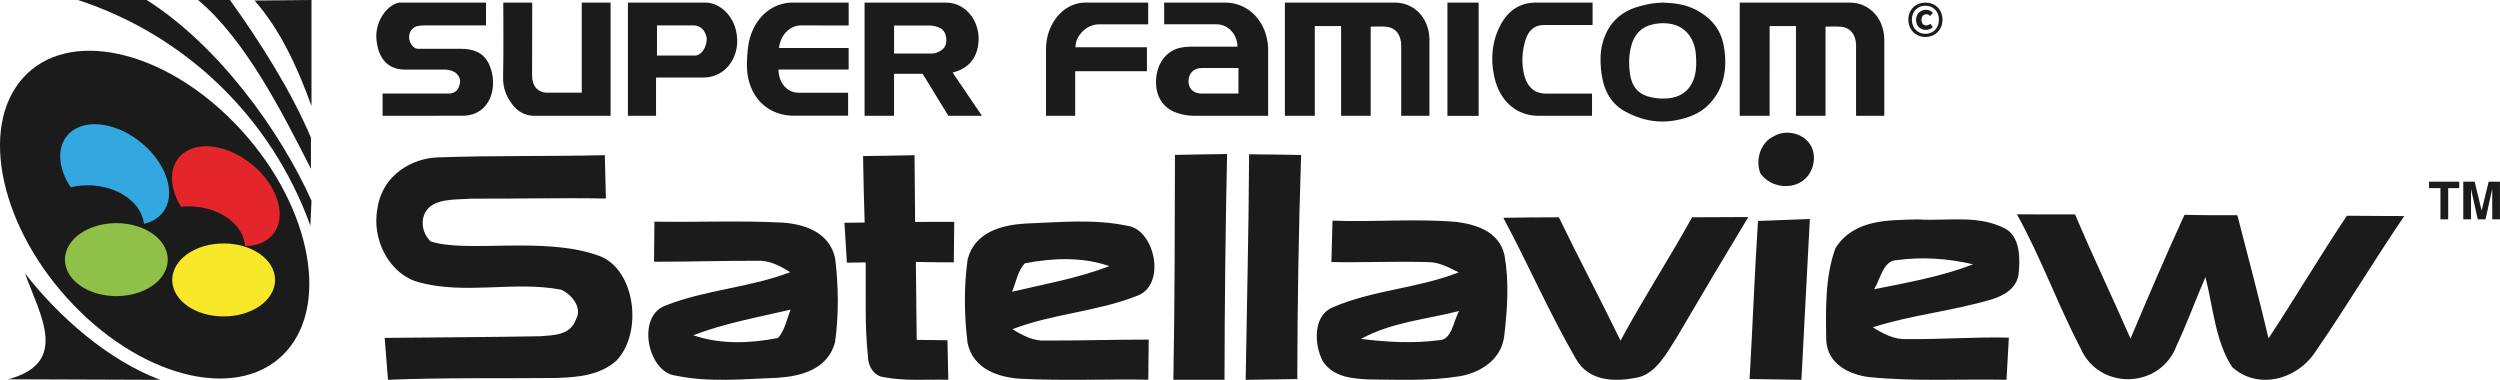
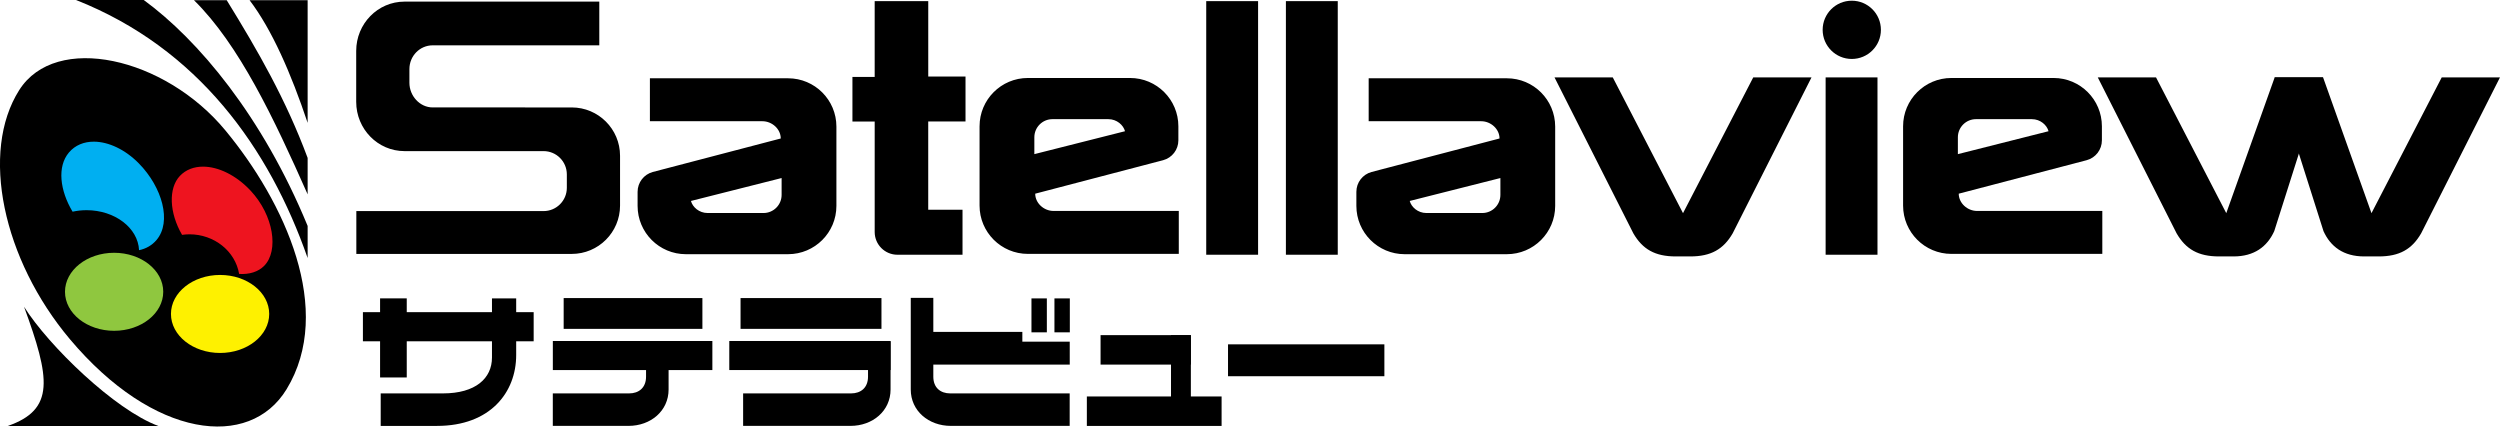
- <svg xmlns="http://www.w3.org/2000/svg" viewBox="0 0 186.826 28.385">
-   <g fill="#1b1b1b">
-     <path d="M64.497 11.663c1.282-.014 2.564-.038 3.847-.066.008 1.661.032 3.322.044 4.987.973-.005 1.945-.009 2.922-.005-.012 1.008-.024 2.02-.032 3.028-.945-.005-1.889-.014-2.834-.033.016 1.945.044 3.885.06 5.825l2.299.028c.02.984.04 1.968.064 2.953-1.612-.038-3.244.114-4.843-.199-.639-.071-1.146-.729-1.154-1.486-.265-2.347-.145-4.722-.177-7.084-.47.005-.937.009-1.403.019-.056-.994-.121-1.987-.185-2.981.502-.005 1.009-.014 1.511-.019a304.578 304.578 0 0 1-.119-4.967zm23.309-.086c1.298-.024 2.593-.057 3.895-.066a839.678 839.678 0 0 0-.193 16.874 541.233 541.233 0 0 0-3.823-.005c.105-5.598.105-11.2.121-16.803zm5.539-.047c1.294.009 2.589.028 3.887.052a540.326 540.326 0 0 0-.285 16.746c-1.286.024-2.572.033-3.859.057.088-5.617.233-11.234.257-16.855zm39.185-1.333c1.158-.724 3.155-.028 3.019 1.784-.229 2.224-2.91 2.484-3.995.979-.41-1.079.056-2.332.976-2.763zM28.217 15.523c.374-2.461 2.597-3.719 4.546-3.762 4.144-.151 8.292-.062 12.436-.166.024 1.079.056 2.158.08 3.241-3.364-.066-6.729.028-10.097.009-.9.085-2.667-.057-3.302.875-.405.54-.46 1.562.299 2.319 2.652.885 8.405-.388 12.456 1.032 2.81.866 3.489 5.735 1.419 7.893-1.27 1.117-2.946 1.226-4.474 1.282-4.192.047-8.389-.038-12.585.137-.084-1.046-.161-2.091-.249-3.132 3.871-.038 7.741-.057 11.612-.123.953-.085 2.263-.033 2.693-1.282.506-.918-.43-1.907-1.113-2.196-3.517-.677-7.159.402-10.652-.563-2.08-.543-3.567-3.075-3.069-5.564zm71.362.965c3.099.123 6.206-.17 9.297.099 1.375.189 3.139.667 3.553 2.475.354 1.945.221 3.979-.004 5.934-.173 1.926-1.865 2.858-3.304 3.114-2.267.374-4.562.265-6.841.246-1.19-.066-2.597-.147-3.404-1.325-.699-1.273-.744-3.421.667-4.041 3.051-1.334 6.383-1.424 9.47-2.636-.732-.364-1.479-.771-2.291-.767-2.408-.071-4.819.043-7.227-.005l.084-3.094m2.13 8.839c1.929.237 3.891.355 5.824.095.989-.014 1.065-1.438 1.515-2.181-2.455.629-5.032.823-7.339 2.086zm10.636-9.051c1.383-.024 2.765-.038 4.148-.038 1.503 3.095 3.103 6.123 4.61 9.218 1.692-3.147 3.626-6.095 5.346-9.218 1.399 0 2.802-.009 4.204-.019a743.423 743.423 0 0 0-5.326 8.957c-.78 1.235-1.588 2.759-2.982 3.043-1.58.312-3.618.35-4.598-1.438-1.958-3.383-3.549-7.041-5.402-10.505zm19.032.236c1.29-.052 2.581-.099 3.875-.147-.221 4.003-.414 8.011-.631 12.019a560.334 560.334 0 0 0-3.875-.062c.233-3.936.37-7.877.631-11.81zm5.784 2.037c1.399-2.21 4.044-2.087 6.146-2.153 2.179.147 4.514-.383 6.564.7 1.085.601 1.113 2.205.977 3.407-.165 1.103-1.15 1.59-1.961 1.855-2.946.885-5.997 1.164-8.931 2.101.784.497 1.624.927 2.536.88 2.54.033 5.085-.17 7.629-.109-.06 1.05-.117 2.101-.173 3.151-3.429-.071-6.869.147-10.286-.203-1.351-.17-3.139-.913-3.187-2.811-.038-2.271-.086-4.694.686-6.818m2.898 3.066c2.48-.502 4.988-.932 7.388-1.864-1.869-.44-3.798-.568-5.692-.312-1.013.014-1.222 1.391-1.696 2.176zm10.667-5.601c1.447.009 2.894.014 4.345.009 1.322 3.128 2.785 6.17 4.144 9.279 1.31-3.104 2.633-6.199 4.032-9.246 1.314.028 2.633.038 3.951.028.8 3.057 1.596 6.118 2.331 9.199 1.994-3.019 3.847-6.161 5.856-9.161 1.427.009 2.858.024 4.289.024-2.267 3.317-4.341 6.809-6.624 10.112-1.407 2.172-4.369 2.882-6.238 1.173-1.262-1.916-1.419-4.472-1.998-6.724-.736 1.694-1.371 3.445-2.15 5.11-1.21 3.256-5.76 3.374-7.159.26-1.712-3.277-2.986-6.84-4.779-10.063zm-78.411 3.351c.547-2.082 2.649-2.546 4.253-2.655 2.552-.095 5.145-.369 7.669.161 2.05.251 2.942 4.363.796 5.214-3.043 1.211-6.311 1.344-9.369 2.513.768.483 1.592.909 2.484.852 2.564.009 5.129-.076 7.693-.071-.012.998-.02 1.997-.028 2.995-3.195-.052-6.391.095-9.582-.071-1.527-.104-3.481-.658-3.923-2.655-.254-2.072-.286-4.216.007-6.283m4.273.312c-.523.544-.659 1.41-.957 2.125 2.436-.573 4.908-1.008 7.275-1.916-2.046-.706-4.236-.607-6.318-.209zm-14.186 5.897c-.547 2.082-2.649 2.546-4.253 2.655-2.552.095-5.145.369-7.669-.161-2.05-.251-2.942-4.363-.796-5.214 3.043-1.211 6.311-1.344 9.369-2.513-.768-.483-1.592-.909-2.484-.852-2.564-.009-5.129.076-7.693.071.012-.998.02-1.997.028-2.995 3.195.052 6.391-.095 9.582.071 1.527.104 3.481.658 3.923 2.655.254 2.072.286 4.216-.007 6.283m-4.273-.312c.523-.544.659-1.41.957-2.125-2.436.573-4.908 1.008-7.275 1.916 2.045.706 4.236.607 6.318.209zM183.778 14.059h-.823v2.333h-.58v-2.333h-.853v-.483h2.256v.483zm3.048 2.333h-.58v-2.287l-.502 2.287h-.58l-.503-2.276v2.276h-.58v-2.816h.848l.523 2.156.529-2.156h.843v2.816z" />
+ <svg xmlns="http://www.w3.org/2000/svg" height="535.971" viewBox="0 0 166.235 28.362" width="3141.441">
+   <path d="M24.131 20.757h11.354v1.937H24.131z" />
+   <path d="M25.273 19.84h1.773v5.259h-1.773z" />
+   <path d="M32.713 23.774V19.84h1.61v3.77c0 2.482-1.727 4.71-5.259 4.71h-3.75v-2.161h4.138c2.174 0 3.261-1.004 3.261-2.385zM42.958 24.332v.717c0 .731-.477 1.11-1.125 1.11h-5.075v2.16h5.032c1.482 0 2.667-1 2.667-2.416v-2.047M37.48 19.82h9.225v2.047H37.48z" />
+   <path d="M36.76 22.674h10.608v1.932H36.76zM57.718 24.332v.717c0 .731-.477 1.11-1.125 1.11h-7.18v2.16h7.137c1.482 0 2.667-1 2.667-2.416v-3.229" />
+   <path d="M48.493 22.674h10.724v1.932H48.493zM49.242 19.82h9.37v2.047h-9.37zM67.98 22.069h-6.768V24h6.768z" />
+   <path d="M62.06 19.806v5.243c0 .731.476 1.11 1.124 1.11h7.943v2.16h-7.9c-1.482 0-2.667-1-2.667-2.416v-6.097" />
+   <path d="M71.131 22.721h-9.919v1.524h9.92zM68.586 19.84h1.023v2.256h-1.023zM70.114 19.84h1.023v2.256h-1.023zM72.269 26.363h8.96v1.957h-8.96zM73.181 22.286h6.004v1.957h-6.004z" />
+   <path d="M77.865 22.286h1.32v5.035h-1.32zM81.656 22.897h10.397v2.12H81.656z" />
+   <g transform="translate(102.226 -78.227) scale(.43061)">
+     <path d="M-149.112 198.256a7.46 7.46 0 0 1 7.46 7.46v7.7a7.46 7.46 0 0 1-7.46 7.46h-33.262v-6.615h28.911a3.594 3.594 0 0 0 3.594-3.594v-2.071a3.594 3.594 0 0 0-3.594-3.595h-21.473c-4.12 0-7.459-3.409-7.459-7.613v-7.86c0-4.205 3.34-7.613 7.459-7.613h30.08v6.75h-25.729c-1.985 0-3.594 1.643-3.594 3.67v2.113c0 2.026 1.61 3.807 3.594 3.807h7.967zM-137.042 193.755v6.63h17.375c1.483 0 2.83 1.197 2.83 2.666l-19.752 5.17a3.176 3.176 0 0 0-2.354 3.067v2.17a7.46 7.46 0 0 0 7.459 7.46l15.784-.001a7.459 7.459 0 0 0 7.458-7.46v-12.243c0-4.12-3.34-7.459-7.46-7.459zm20.339 15.403v2.602a2.8 2.8 0 0 1-2.8 2.8h-8.619c-1.335 0-2.331-.926-2.582-1.863zM-94.063 200.427h5.758v-6.945h-5.754V181.84h-8.273v11.708h-3.435v6.88h3.436v17.062a3.512 3.512 0 0 0 3.512 3.512h10.051v-6.949l-5.295-.004zM-55.372 220.87v-6.63h-19.34c-1.483 0-2.83-1.196-2.83-2.666l19.752-5.17a3.176 3.176 0 0 0 2.354-3.067v-2.17a7.46 7.46 0 0 0-7.46-7.459h-15.783a7.459 7.459 0 0 0-7.458 7.46v12.243c0 4.12 3.34 7.46 7.46 7.46zm-22.304-15.403v-2.602a2.8 2.8 0 0 1 2.8-2.8h8.619c1.335 0 2.331.927 2.582 1.863zM-51.135 181.84h8.008v39.162h-8.008zM-38.832 181.84h8.008v39.162h-8.008zM-26.05 193.755v6.63h17.376c1.483 0 2.83 1.197 2.83 2.666l-19.752 5.17a3.176 3.176 0 0 0-2.354 3.067v2.17a7.46 7.46 0 0 0 7.459 7.46l15.783-.001a7.459 7.459 0 0 0 7.458-7.46v-12.243c0-4.12-3.34-7.459-7.459-7.459zm20.34 15.403v2.602a2.8 2.8 0 0 1-2.8 2.8h-8.62c-1.334 0-2.33-.926-2.581-1.863zM21.365 221.263c-3.187 0-5.123-1.104-6.548-3.572L2.646 193.614h8.996l10.848 20.968 10.847-20.968h8.996l-12.17 24.077c-1.426 2.468-3.362 3.572-6.549 3.572H22.49zM44.512 193.614h8.008v27.388h-8.008z" />
+     <circle cx="48.551" cy="186.272" r="4.498" />
+     <path d="M87.238 220.87v-6.63h-19.34c-1.483 0-2.83-1.196-2.83-2.666l19.752-5.17a3.176 3.176 0 0 0 2.354-3.067v-2.17a7.46 7.46 0 0 0-7.459-7.459H63.932a7.459 7.459 0 0 0-7.458 7.46v12.243c0 4.12 3.34 7.46 7.459 7.46zm-22.304-15.403v-2.602a2.8 2.8 0 0 1 2.8-2.8h8.62c1.334 0 2.33.927 2.581 1.863zM105.254 221.263c-3.187 0-5.123-1.104-6.548-3.572l-12.171-24.077h8.996l10.848 20.968 7.474-20.968h7.475l-7.541 23.746c-1.094 2.403-3.097 3.903-6.284 3.903h-1.124z" />
+     <path d="M129.926 221.263c3.188 0 5.124-1.104 6.549-3.572l12.17-24.077h-8.995l-10.848 20.968-7.474-20.968h-7.475l7.54 23.746c1.095 2.403 3.097 3.903 6.285 3.903h1.124z" />
  </g>
-   <path d="M23.194 16.863C20.261 8.755 13.851 2.625 5.828 0h5.136c5.403 3.431 9.996 9.834 12.315 14.998l-.085 1.865zM19.019.04c1.912 2.145 3.246 5.071 4.259 7.881V0l-4.259.04zM14.803 0h2.381c2.219 3.08 4.594 6.824 6.053 10.288v2.328C21.038 8.286 18.311 2.94 14.803 0zM.61 28.344c4.604-1.231 2.392-4.769 1.253-7.921 2.527 3.254 6.214 6.493 10.103 7.962L.61 28.344z" fill="#1b1b1b" />
-   <path d="M17.607 9.275c5.437 5.637 7.14 13.238 3.798 16.973-3.339 3.737-10.457 2.195-15.896-3.442C.072 17.167-1.63 9.568 1.711 5.831c3.34-3.735 10.457-2.195 15.896 3.444z" fill="#1b1b1b" />
-   <path d="M20.545 16.759c-.513 1.539-2.573 1.845-4.6.683-2.027-1.163-3.251-3.353-2.738-4.891s2.573-1.845 4.6-.683 3.251 3.351 2.738 4.89" fill="#e4262a" />
-   <path d="M20.319 16.687c-.271.8-.988 1.22-1.978 1.227-.681 0-1.478-.215-2.275-.673-1.654-.943-2.746-2.62-2.738-3.939 0-.24.034-.468.105-.678.271-.801.988-1.22 1.977-1.228.681 0 1.478.215 2.276.673 1.654.942 2.746 2.618 2.737 3.937 0 .24-.035.467-.105.679l.453.144c.087-.263.128-.54.128-.823-.008-1.556-1.198-3.316-2.973-4.339-.861-.493-1.734-.736-2.517-.737-1.126-.007-2.095.531-2.43 1.549-.088.262-.129.54-.129.823.008 1.557 1.198 3.316 2.973 4.341.86.493 1.733.736 2.516.737 1.126.007 2.095-.531 2.431-1.549l-.451-.144z" fill="#e4262a" />
-   <path d="M18.111 18.58c0 1.629-1.796 2.949-4.014 2.949s-4.014-1.319-4.014-2.948c-.002-1.629 1.796-2.949 4.012-2.949 2.218-.002 4.016 1.319 4.016 2.948" fill="#1b1b1b" />
-   <path d="M17.894 18.58c0 .735-.404 1.411-1.089 1.916-.684.503-1.644.822-2.708.822-1.065 0-2.025-.318-2.709-.821-.685-.504-1.089-1.18-1.089-1.915 0-.736.404-1.412 1.089-1.917.684-.503 1.643-.821 2.707-.821 1.066 0 2.026.318 2.71.821.685.504 1.089 1.18 1.089 1.915h.433c-.014-1.795-1.936-3.156-4.232-3.159-2.292.003-4.214 1.363-4.228 3.161.014 1.796 1.936 3.156 4.23 3.159 2.295-.003 4.216-1.365 4.23-3.161h-.433z" fill="#1b1b1b" />
-   <path d="M20.367 20.919c0 1.403-1.635 2.541-3.652 2.541-2.019 0-3.654-1.138-3.654-2.539 0-1.403 1.635-2.541 3.652-2.541s3.654 1.136 3.654 2.539" fill="#f7e82a" />
-   <path d="M20.176 20.919c0 .627-.364 1.208-.989 1.644-.623.434-1.5.71-2.471.71-.973 0-1.85-.275-2.473-.709-.625-.436-.989-1.016-.989-1.642 0-.627.364-1.208.989-1.644.623-.434 1.5-.71 2.472-.71s1.849.275 2.473.709c.623.435.988 1.015.988 1.642h.383c-.016-1.561-1.767-2.725-3.846-2.726-2.079.001-3.828 1.167-3.844 2.728.016 1.559 1.765 2.725 3.846 2.726 2.079-.001 3.828-1.167 3.844-2.728h-.383z" fill="#f7e82a" />
-   <path d="M12.278 15.158c-.519 1.552-2.602 1.859-4.652.689-2.049-1.171-3.289-3.378-2.77-4.928.519-1.552 2.602-1.861 4.652-.691 2.049 1.171 3.291 3.378 2.77 4.93" fill="#33a8e0" />
-   <path d="M12.05 15.085c-.274.807-.999 1.23-2 1.237-.689 0-1.496-.217-2.303-.678-1.673-.949-2.777-2.641-2.769-3.969 0-.241.035-.47.106-.682.274-.808 1-1.231 2.001-1.239.689 0 1.494.217 2.301.678 1.672.949 2.778 2.64 2.769 3.968a2.14 2.14 0 0 1-.105.685l.457.146c.089-.265.13-.545.13-.831-.008-1.57-1.214-3.344-3.008-4.375-.87-.497-1.752-.742-2.544-.742-1.139-.007-2.119.535-2.458 1.563-.089.264-.13.544-.13.829.008 1.569 1.213 3.344 3.007 4.375.871.497 1.754.742 2.545.743 1.138.007 2.118-.535 2.457-1.561l-.456-.147z" fill="#33a8e0" />
-   <path d="M10.561 17.008c0 1.629-1.796 2.949-4.014 2.949s-4.014-1.321-4.014-2.949c-.002-1.629 1.796-2.949 4.012-2.949 2.218 0 4.016 1.319 4.016 2.948" fill="#1b1b1b" />
-   <path d="M10.344 17.008c0 .735-.404 1.411-1.089 1.916-.684.503-1.644.822-2.708.822-1.065 0-2.025-.318-2.709-.822-.685-.505-1.089-1.181-1.089-1.916 0-.736.404-1.412 1.089-1.917.684-.503 1.643-.821 2.707-.821 1.065 0 2.025.318 2.709.821.685.505 1.09 1.18 1.09 1.915h.433c-.014-1.797-1.938-3.156-4.232-3.159-2.292.003-4.214 1.363-4.228 3.161.014 1.796 1.935 3.158 4.23 3.161 2.295-.003 4.216-1.365 4.23-3.161h-.433z" fill="#1b1b1b" />
-   <path d="M12.348 19.404c0 1.401-1.635 2.539-3.654 2.539-2.017 0-3.652-1.136-3.652-2.539-.002-1.403 1.633-2.539 3.652-2.541 2.017 0 3.652 1.138 3.654 2.539" fill="#8fc047" />
-   <path d="M12.156 19.404c0 .626-.364 1.207-.989 1.642-.624.434-1.501.71-2.473.709-.972 0-1.848-.275-2.472-.709-.625-.436-.989-1.016-.989-1.643 0-.628.364-1.208.989-1.644.623-.434 1.5-.709 2.472-.71.972 0 1.848.275 2.472.709.625.436.99 1.017.991 1.643h.383c-.018-1.559-1.766-2.725-3.846-2.726-2.08.003-3.828 1.166-3.844 2.728.016 1.561 1.765 2.725 3.844 2.726 2.081-.001 3.829-1.167 3.846-2.726h-.384v.001z" fill="#8fc047" />
-   <path d="M98.255 8.655H96.02V.194h8.231c1.422 0 2.533 1.128 2.572 2.722v5.74h-2.111v-5.26c0-.782-.411-1.324-1.104-1.396-.38-.039-.765-.007-1.177-.007v6.662h-2.209V1.946h-1.967v6.709zm33.99 0h-2.235V.194h8.231c1.423 0 2.534 1.128 2.573 2.722v5.74h-2.111v-5.26c0-.782-.411-1.324-1.104-1.396-.38-.039-.765-.007-1.177-.007v6.662h-2.209V1.946h-1.967l-.001 6.709zm-61.05-3.227l2.188 3.227h-2.51L68.95 5.517h-2.138v3.138H64.61V.194h6.094c1.569.001 2.693 1.583 2.377 3.29-.174.943-.716 1.521-1.514 1.823-.111.042-.224.074-.372.121zM66.816 4h2.905c.152-.002.31-.076.454-.144.32-.153.541-.397.543-.822.001-.451-.146-.809-.534-.973a1.9 1.9 0 0 0-.689-.153h-2.679V4zm27.953 4.652h-5.613a3.984 3.984 0 0 1-1.246-.231c-1.035-.364-1.576-1.278-1.516-2.461.062-1.209.745-2.137 1.77-2.383.239-.057.488-.086.733-.088h3.581c.098 0-.098 0 0 0-.013-.923-.693-1.67-1.564-1.674h-3.916V.194h4.581c1.76 0 3.136 1.473 3.189 3.437v5.021h.001zm-2.219-3.57h-2.748c-.582 0-.978.39-.987.971-.008.565.373.938.965.939h2.769c.001.001.001-1.23.001-1.91zm-63.959 3.57V6.99h4.944c.457 0 .735-.254.833-.756.072-.37-.135-.748-.533-.914a1.574 1.574 0 0 0-.575-.12h-3.05c-1.244-.021-1.971-.849-2.083-2.322-.087-1.147.668-2.456 1.69-2.685h6.503v1.705h-.313c-1.451 0-2.902-.001-4.352.002-.137 0-.277.013-.411.04a.802.802 0 0 0-.657.675.986.986 0 0 0 .353.928.543.543 0 0 0 .329.105h3.286c.815.026 1.58.26 1.994 1.156.722 1.565.166 3.813-1.961 3.847l-5.997.001zM124.3.194c.844.031 1.665.139 2.433.535 1.068.551 1.866 1.418 2.093 2.732.285 1.656.024 3.203-1.161 4.385-.672.671-1.522.967-2.393 1.135-1.352.26-2.646.015-3.872-.677-1.147-.647-1.628-1.768-1.758-3.126-.065-.683-.052-1.367.138-2.031.449-1.563 1.491-2.364 2.853-2.707.544-.138.857-.225 1.667-.246zm2.461 4.423c-.007-.154-.012-.309-.02-.463-.064-1.155-.67-2.027-1.615-2.304-.554-.162-1.116-.144-1.67-.014-.804.188-1.33.74-1.56 1.618-.183.699-.183 1.42-.076 2.131.124.826.571 1.387 1.282 1.608a4.2 4.2 0 0 0 1.337.171c1.518-.041 2.358-1.055 2.322-2.747zm-63.342-1.03v1.607h-5.245c.014 1.015.654 1.737 1.52 1.738 1.125.002 3.686 0 3.686 0v1.714h-4.24c-2.108-.109-3.393-1.773-3.322-3.959.023-.72.066-1.43.305-2.109.518-1.47 1.711-2.385 3.116-2.385h4.182v1.712s-2.862-.01-3.553-.007c-.842.005-1.543.707-1.654 1.688l5.205.001zM43.475 6.925V.194h2.155v8.459l-5.673.003c-.701.003-1.265-.301-1.704-.896-.417-.565-.673-1.177-.655-1.958.041-1.689.012-5.607.012-5.607h2.162l-.009 5.407c-.015.794.378 1.258 1.034 1.324l2.678-.001zm5.551-1.129v2.858h-2.102V.195h5.738c1.015-.031 2.035.817 2.337 2.074.441 1.837-.704 3.518-2.413 3.526-1.086.005-2.172.001-3.258.001h-.302zm.071-1.647h2.909c.117-.002.246-.085.348-.162.318-.24.539-.896.437-1.255-.16-.561-.48-.831-1.008-.834h-2.686v2.251zM85.804.194v1.622h-3.689c-.626.02-1.162.351-1.528.928-.125.198-.202.447-.219.786h5.343v1.791h-5.363v3.335h-2.179V3.655c0-1.809 1.225-3.401 2.845-3.46l4.79-.001zm33.169 6.801v1.66h-3.987c-1.652 0-2.909-1.087-3.311-2.887-.313-1.404-.169-2.824.541-4.047.591-1.018 1.456-1.524 2.545-1.527h4.254v1.673h-3.612c-.708 0-1.165.367-1.4 1.116-.274.873-.321 1.847-.065 2.741.237.828.803 1.271 1.577 1.271h3.458zM108.167.194h2.332v8.467h-2.332zm34.446 1.276c0-.799.59-1.276 1.275-1.276.684 0 1.274.48 1.274 1.276 0 .8-.59 1.292-1.274 1.292-.685 0-1.275-.492-1.275-1.292zm2.285 0c0-.634-.441-1.042-1.011-1.042-.57 0-1.012.408-1.012 1.042 0 .635.441 1.057 1.012 1.057.57 0 1.011-.422 1.011-1.057zm-1.712.006c0-.455.357-.745.746-.745.239 0 .39.104.514.228l-.213.238c-.082-.085-.159-.134-.264-.134-.244 0-.374.183-.374.412 0 .262.137.427.353.427.13 0 .213-.054.311-.131l.183.263a.79.79 0 0 1-.509.201c-.432.001-.747-.29-.747-.759z" fill="#1b1b1b" />
+   <g transform="matrix(.1098 0 0 .12215 31.725 -3.313)">
+     <path d="M-284.298 259.021h91.3c-26.52-8.793-66.58-43.771-81.384-64.92 15.84 38.938 18.904 55.965-9.916 64.92zM-137.807 27.218h35.172v66.79c-10.048-26.969-21.633-50.793-35.172-66.79zM-171.483 27.218h19.831c19.147 27.933 35.857 54.074 49.017 85.874v19.831c-20.387-41.358-41.562-81.593-68.848-105.705zM-102.635 167.584V150.12C-130.105 90.187-169 48.751-201.877 27.125h-41.01c74.015 26.316 117.001 80.696 140.252 140.459z" />
+     <path d="M-115.379 238.985c-22.417 33.127-80.577 26.95-131.282-27.278-40.565-43.383-54.433-101.766-30.64-135.537 22.106-31.376 88.113-17.961 124.789 21.87 36.111 39.217 66.209 97.981 37.133 140.945z" />
+     <ellipse cx="-219.829" cy="185.963" fill="#8fc73f" rx="29.747" ry="21.235" />
+     <ellipse cx="-155.658" cy="198.03" fill="#fef100" rx="29.747" ry="21.235" />
+     <path d="M-232.004 104.242c-6.008-.033-11.4 1.867-15.199 5.902-7.227 7.675-5.46 20.715 2.216 32.218a31.812 22.598 0 0 1 8.487-.82 31.812 22.598 0 0 1 31.77 21.771c4.14-.765 7.803-2.592 10.591-5.553 9.352-9.932 3.458-28.662-10.627-41.604-8.363-7.685-18.458-11.865-27.238-11.914z" fill="#00aff1" />
+     <path d="M-165.944 117.836c-5.497-.007-10.428 1.624-14.04 5.038-7.044 6.66-6.493 20.077 1.31 32.099a30.451 25.587 0 0 1 4.494-.303 30.451 25.587 0 0 1 30.056 21.572c6.14.352 11.592-1.117 15.224-4.458 8.882-8.17 5.77-27.426-8.336-40.932-8.816-8.441-19.548-13.004-28.708-13.016z" fill="#ee141f" />
+   </g>
</svg>
